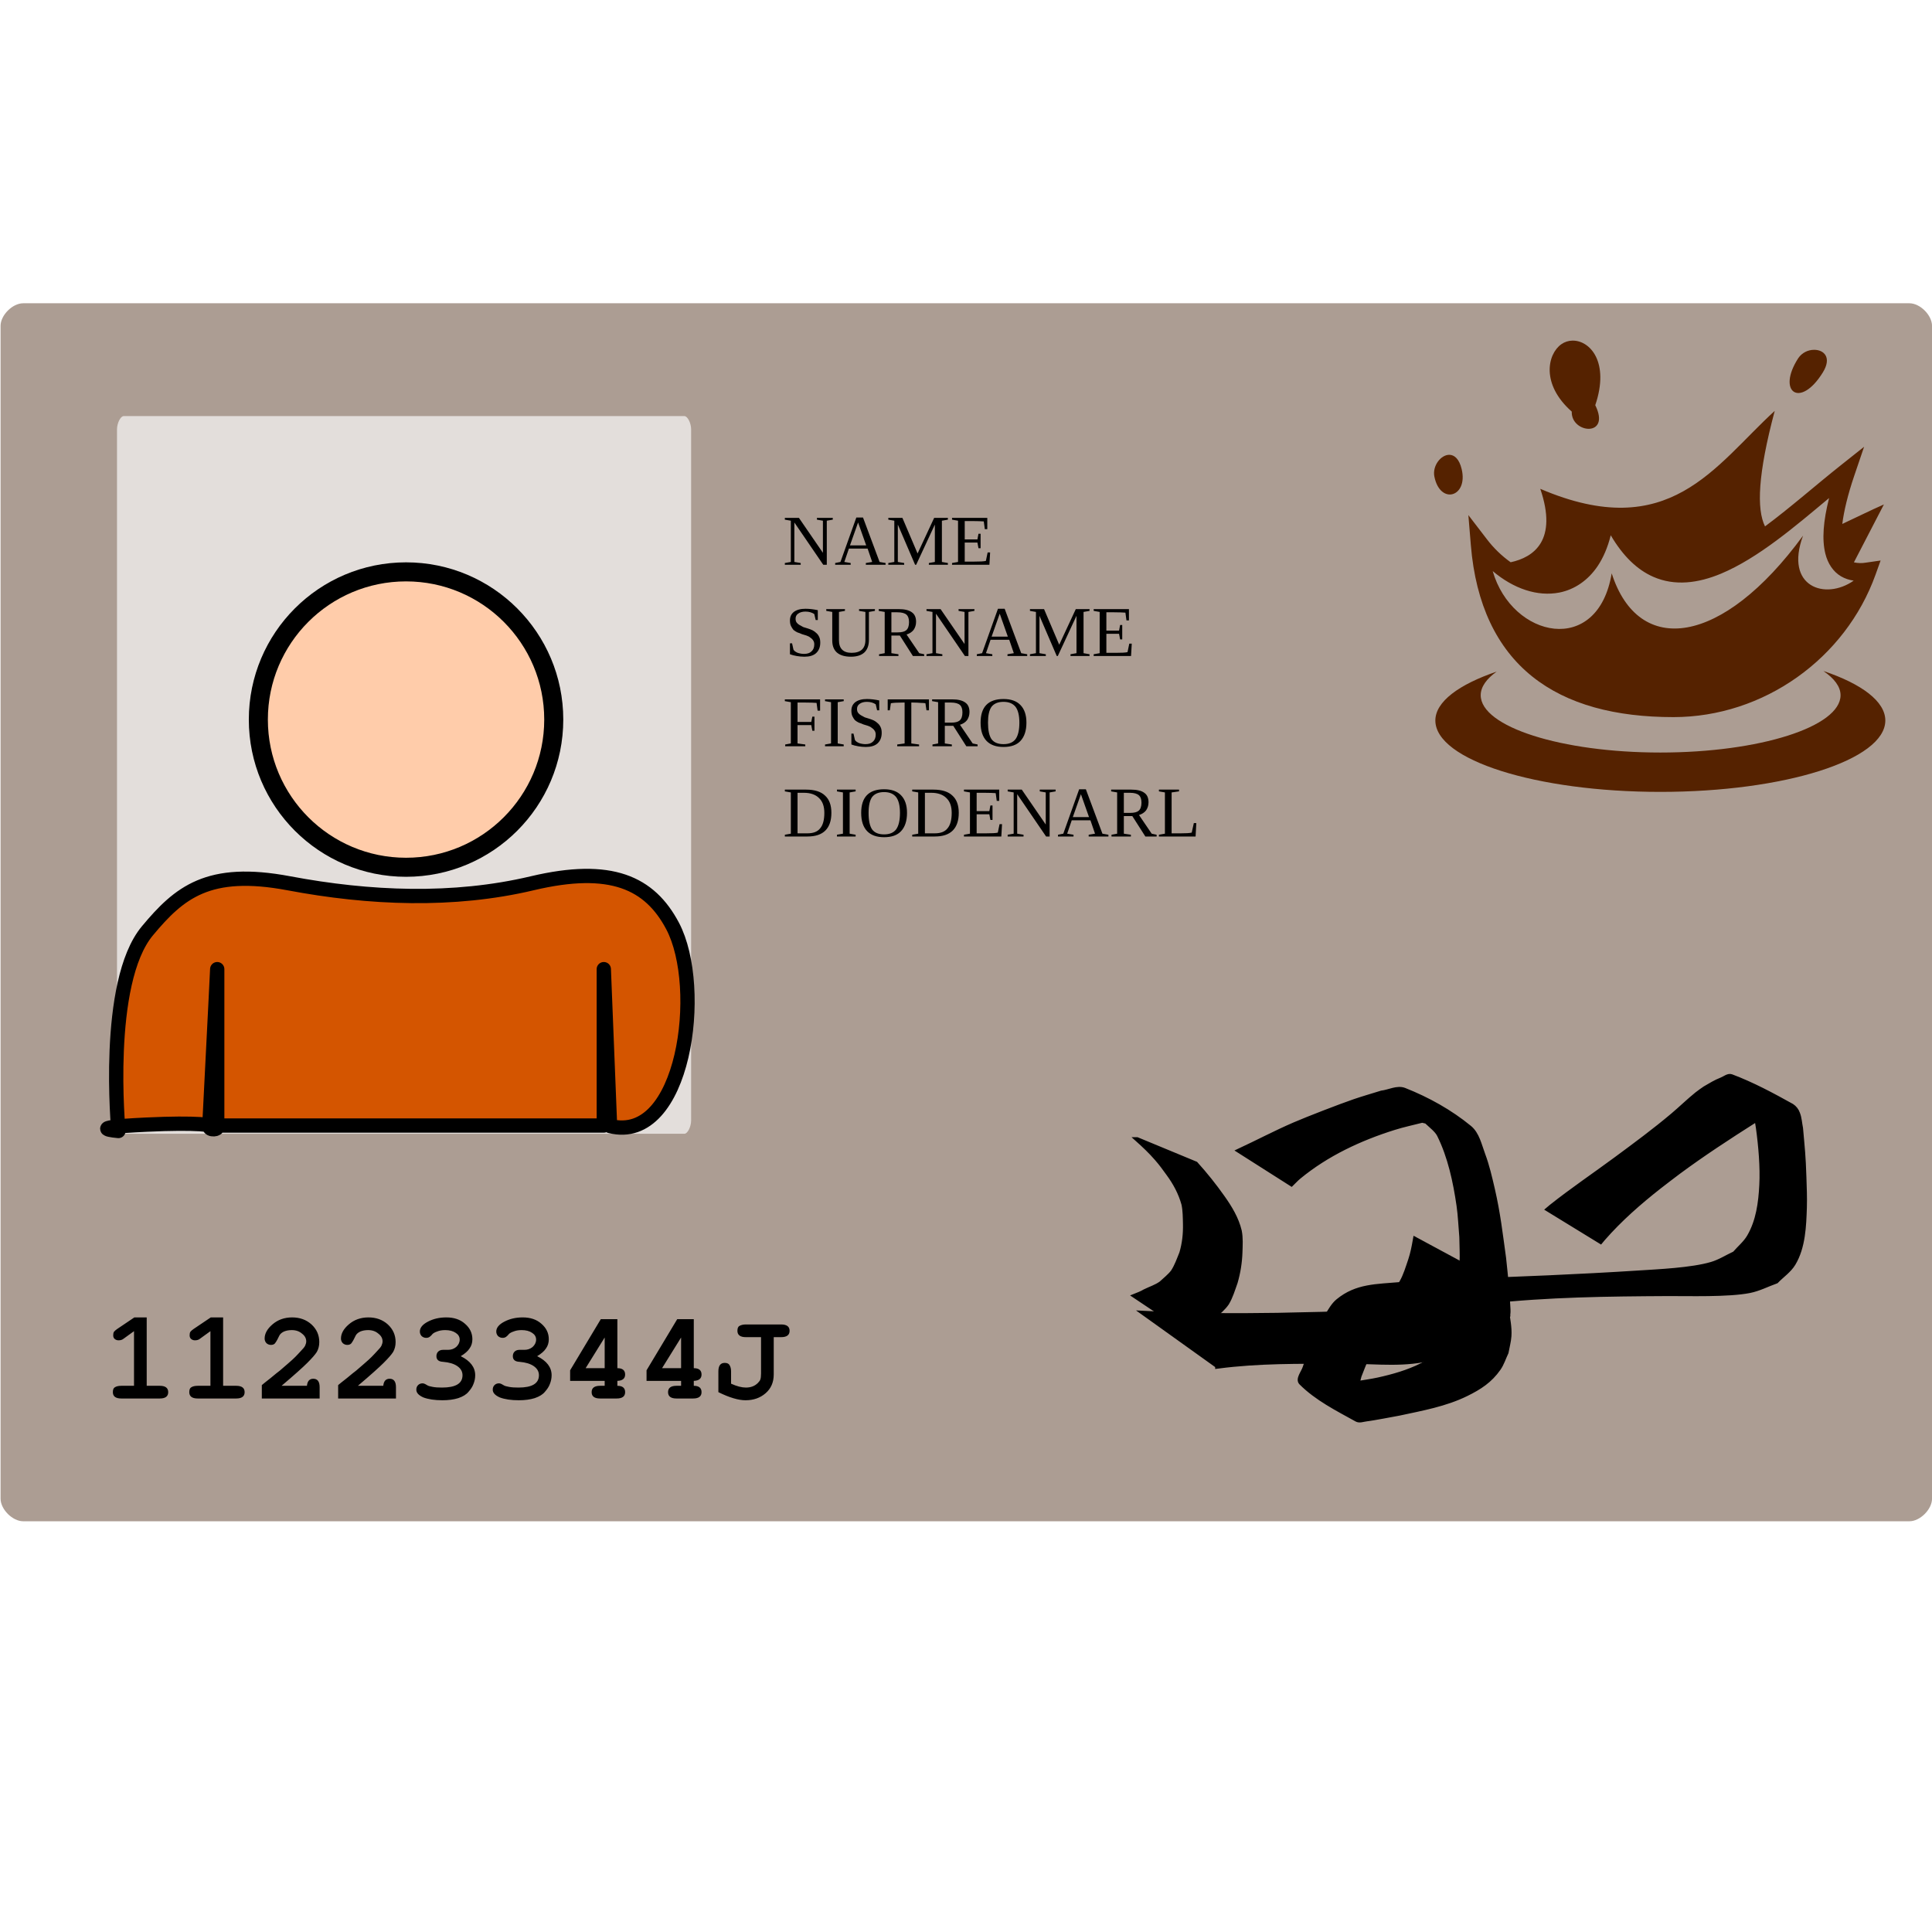
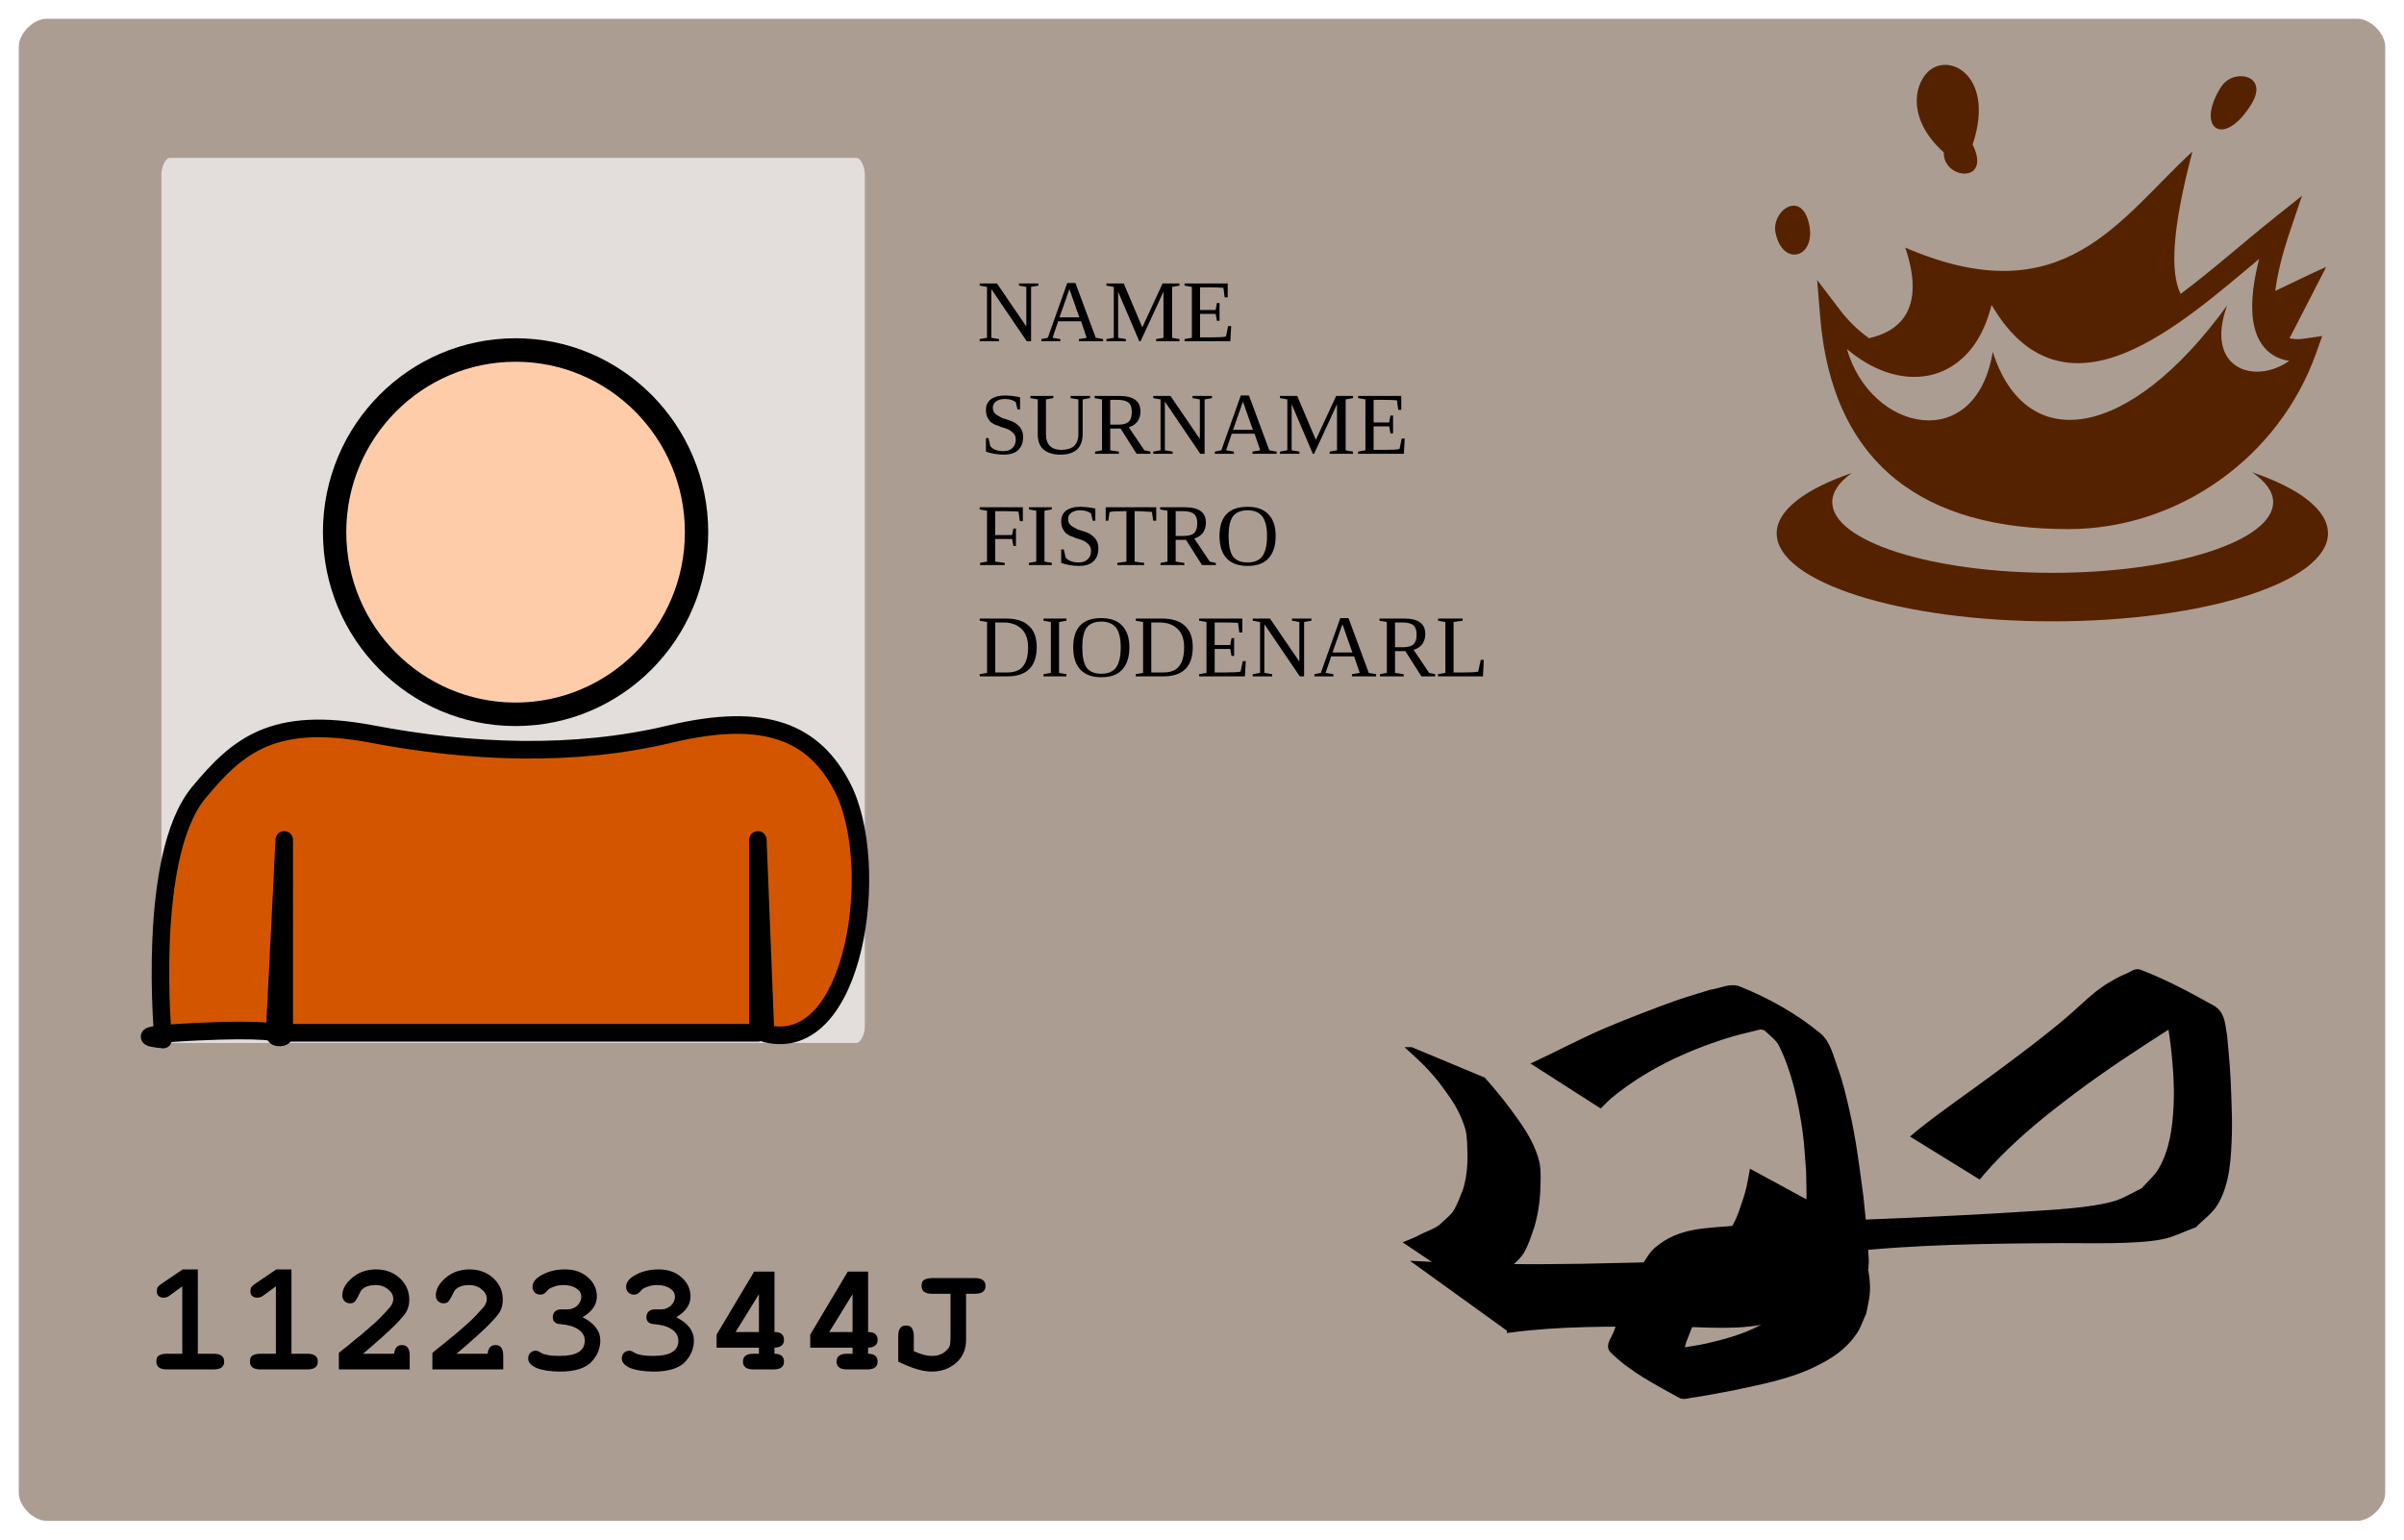
- <svg xmlns="http://www.w3.org/2000/svg" viewBox="0 0 16.933 16.933">
-   <g transform="translate(.025 2.71)">
-     <g transform="translate(-.02 -.052) scale(.19776)">
-       <path fill="#ac9d93" d="M1 0C.529 0 0 .529 0 1v51.98c0 .471.529 1 1 1h83.6c.471 0 1-.529 1-1V1c0-.471-.529-1-1-1z" />
-       <text xml:space="preserve" x="34.663" y="19.633" stroke-width=".265" font-size="3.175">
-         <tspan x="34.663" y="19.633">FISTRO</tspan>
-       </text>
-       <text xml:space="preserve" x="34.663" y="23.634" stroke-width=".265" font-size="3.175" transform="scale(1.00002 .99998)">
-         <tspan x="34.663" y="23.634">DIODENARL</tspan>
-       </text>
-       <path fill="#e3dedb" d="M5.457 5c-.14 0-.297.311-.297.59v30.627c0 .278.157.59.297.59h24.85c.14 0 .298-.312.298-.59V5.589c0-.278-.158-.589-.298-.589Z" />
-       <text xml:space="preserve" x="34.922" y="10.25" fill="#ac9d93" stroke-width=".265" font-size="3.175">
-         <tspan x="34.922" y="10.25">NBAM</tspan>
-       </text>
-       <text xml:space="preserve" x="34.663" y="11.592" stroke-width=".265" font-size="3.175">
-         <tspan x="34.663" y="11.592">NAME</tspan>
-       </text>
-       <text xml:space="preserve" x="34.766" y="15.633" stroke-width=".265" font-size="3.175">
-         <tspan x="34.766" y="15.633">SURNAME</tspan>
-       </text>
-       <text xml:space="preserve" x="4.507" y="48.537" stroke-width=".265" font-size="5.644">
-         <tspan x="4.507" y="48.537" font-family="FreeMono" font-weight="700" style="-inkscape-font-specification:&quot;FreeMono Bold&quot;">11223344J</tspan>
-       </text>
-       <g stroke="#000" stroke-linecap="round" stroke-linejoin="round" transform="translate(-13.296 9.9) scale(.39537)">
-         <circle cx="79.081" cy="21.625" r="16.557" fill="#fca" stroke-width="2.135" />
-         <path fill="#d45500" stroke-width="1.602" d="M46.84 67.743s-4.33-.364 3.126-.712c11.62-.54 7.01 1.22 7.062.198.655-12.785.887-17.627.887-17.627V67.13h43.333V49.602l.702 17.59c8.323 2.078 10.67-15.503 7.01-22.428-2.562-4.847-6.902-6.883-15.737-4.788-8.835 2.095-18.242 1.704-27.284 0-9.041-1.703-12.28 1.049-15.85 5.33-4.84 5.803-3.249 22.437-3.249 22.437z" />
-       </g>
-       <path fill="#520" d="M69.67 1.655a.876.876 0 0 0-.5.161c-.613.435-.912 1.771.463 2.985-.037.976 1.752 1.152 1.042-.284.645-1.907-.23-2.87-1.004-2.862zm10.707.408a.847.847 0 0 0-.704.368c-.97 1.498.08 2.262 1.086.637.413-.667.051-1.006-.382-1.005zm-1.75 2.708c-2.66 2.427-4.657 5.906-10.389 3.453.78 2.282-.284 3.033-1.313 3.254a4.91 4.91 0 0 1-1.065-1.036l-.809-1.054.11 1.333c.216 2.627 1.157 4.567 2.718 5.818 1.56 1.251 3.697 1.802 6.26 1.802 4.001 0 7.625-2.599 8.958-6.315l.224-.625-.646.093a1.37 1.37 0 0 1-.537-.012l1.329-2.566c-.6.262-1.231.58-1.844.864.072-.569.24-1.286.533-2.145l.433-1.275-1.045.83c-1.068.847-2.216 1.86-3.346 2.698-.376-.762-.32-2.307.43-5.117zM64.203 6.716c-.372 0-.755.49-.658.968.259 1.268 1.502.904 1.21-.33-.109-.461-.328-.638-.552-.638zm16.835 1.916c-.26 1.03-.322 1.836-.165 2.468.108.435.346.798.695 1.002.171.1.36.163.56.191-1.254.883-3.083.282-2.245-1.993-3.573 4.89-7.286 5.39-8.48 1.669-.612 3.696-4.417 2.878-5.274-.1.923.78 1.984 1.144 2.964.95.656-.132 1.257-.53 1.688-1.171.251-.374.446-.83.58-1.366.545.928 1.174 1.528 1.88 1.839.96.424 2.001.282 3.006-.137 1.645-.687 3.287-2.097 4.791-3.352zm-.252 7.666c.478.326.76.692.76 1.072 0 1.398-3.59 2.541-7.986 2.541s-7.962-1.143-7.962-2.541c0-.369.259-.73.71-1.047-1.669.568-2.72 1.332-2.72 2.168 0 1.75 4.47 3.164 9.972 3.164s9.97-1.414 9.97-3.164c0-.844-1.044-1.623-2.744-2.193Z" />
-       <g stroke="#000" stroke-width=".265">
-         <path d="M53.962 47.08c1.785-.232 3.59-.216 5.386-.207 1.217-.038 2.46.15 3.669-.068.616-.111.705-.192 1.25-.445.435-.264.824-.584 1.104-1.014.218-.335.342-.722.475-1.095.103-.292.192-.588.279-.885L62.72 41.53c-.052.296-.11.592-.205.878-.116.337-.219.699-.4 1.008-.225.384-.552.67-.927.903-.168.078-.33.171-.504.233-.697.247-1.435.26-2.165.28-.64.02-1.281.022-1.922.043-1.944.03-3.887.02-5.83-.083l3.195 2.287z" />
-         <path stroke-width=".188" d="M50.37 37.053c.303.271.599.55.865.858.23.265.313.39.518.67.302.41.54.855.676 1.346.062.29.06.588.067.883.01.435-.037.862-.16 1.278-.114.282-.215.576-.382.832-.147.193-.343.342-.519.507-.222.163-.49.243-.734.365-.14.086-.293.139-.443.2l2.332 1.559c.152-.064.295-.145.437-.23.262-.132.533-.252.767-.433.2-.176.409-.35.56-.57.173-.286.264-.608.377-.92a5.4 5.4 0 0 0 .214-1.338c.01-.315.031-.632-.03-.944-.13-.549-.426-1.036-.75-1.493a15.84 15.84 0 0 0-1.194-1.493l-2.6-1.077zm6.841 1.99c.112-.108.216-.225.336-.323 1.23-1.013 2.695-1.697 4.207-2.172.41-.13.833-.217 1.25-.325 2.704.69.042-.683-.037-.526-.211.42.58.747.788 1.167.477.96.713 2.071.865 3.121.067.463.083.932.124 1.398.003.38.03.76.01 1.14a3.73 3.73 0 0 1-.109.737c-.029.111-.072.232-.161.304-.034.029-.133-.114-.093-.095 2.361 1.14 2.738 1.955 2.233.985-.134-1.01-.002-.28-2.504-1.203-.099-.037.156.146.204.24a2.4 2.4 0 0 1 .187.521c.17.667.11.65.038 1.336-.097.22-.158.459-.29.659-.32.486-.767.796-1.278 1.056-.595.303-1.276.495-1.924.638-.325.071-.657.113-.985.17-.25.028-1.267.156-1.572.147-.167-.006-.64-.172-.495-.088.658.378 1.309.834 2.052.983.19.038-.05-.387-.027-.579.032-.27.129-.53.193-.795.204-.51.383-1.033.686-1.497.135-.207.278-.415.467-.574.622-.523 1.512-.73 2.267-.884.755-.154 1.524-.228 2.286-.342 2.646-.291 5.308-.322 7.966-.336.88-.005 2.679.053 3.621-.135.412-.082.79-.281 1.185-.422.254-.262.573-.474.761-.786.438-.73.47-1.673.497-2.483.014-.448-.005-.897-.02-1.346-.032-.973-.068-1.246-.15-2.173-.045-.219-.052-.449-.135-.656a.666.666 0 0 0-.262-.336c-.87-.484-1.752-.959-2.683-1.308-.143-.053-.294.084-.436.14-.277.109-.485.24-.74.388-.118.084-.24.163-.353.254-.369.297-.707.63-1.07.936-.815.688-1.672 1.319-2.529 1.952-.952.703-1.935 1.366-2.862 2.102l-.148.125 2.342 1.436.115-.138c.744-.853 1.6-1.601 2.489-2.3.283-.216.562-.437.848-.648 1.093-.809 2.233-1.552 3.38-2.28.215-.12.45-.267.688-.337.126-.037.484.02.387-.067-.553-.492-1.237-.811-1.845-1.232-.139-.096.332.123.435.256.153.197.197.457.295.686.061.338.136.675.184 1.015.109.78.192 1.745.15 2.529-.04.78-.145 1.595-.55 2.287-.165.283-.428.495-.642.743-.339.157-.658.365-1.016.47-.886.263-2.388.327-3.246.383-2.644.17-5.293.275-7.941.367-.866.048-1.734.066-2.598.144-1.06.095-1.948.062-2.775.742-.202.166-.335.403-.47.627-.203.334-.548 1.189-.694 1.537-.103.263-.221.52-.307.79-.071.221-.33.514-.165.68.695.697 1.604 1.15 2.465 1.628.126.07.29 0 .433-.016.273-.031 1.238-.215 1.452-.255 1.011-.218 2.042-.4 2.98-.861.587-.289 1.051-.588 1.43-1.13.151-.215.228-.474.342-.712.043-.243.112-.483.129-.729.027-.405-.063-.761-.108-1.156-.013-.113.073-.285-.026-.341-.825-.472-1.717-.824-2.605-1.162-.058-.021.02.122.03.182.223 1.172.026.468 2.563 1.707.063.031.087-.119.097-.189.02-.146.001-.295-.006-.442a22.24 22.24 0 0 0-.059-.846c-.036-.403-.082-.806-.123-1.21-.15-1.082-.25-1.975-.497-3.049-.12-.517-.239-1.038-.425-1.535-.157-.419-.254-.915-.6-1.2-.859-.705-1.854-1.258-2.888-1.667-.318-.126-.68.082-1.019.123-.4.125-.805.24-1.202.376-.64.22-2.042.762-2.659 1.028-.834.36-1.637.785-2.46 1.168l2.332 1.483z" />
-       </g>
-     </g>
+ <svg xmlns="http://www.w3.org/2000/svg" width="128" height="82">
+   <path fill="#ac9d93" d="M2.472 1C1.779 1 1 1.784 1 2.482v77.036C1 80.216 1.779 81 2.472 81h123.056c.693 0 1.472-.784 1.472-1.482V2.482c0-.698-.779-1.482-1.472-1.482z" />
+   <text xml:space="preserve" x="34.663" y="19.633" stroke-width=".265" font-size="3.175" transform="matrix(1.47196 0 0 1.48203 1 1)">
+     <tspan x="34.663" y="19.633">FISTRO</tspan>
+   </text>
+   <text xml:space="preserve" x="34.663" y="23.634" stroke-width=".265" font-size="3.175" transform="matrix(1.472 0 0 1.482 1 1)">
+     <tspan x="34.663" y="23.634">DIODENARL</tspan>
+   </text>
+   <path fill="#e3dedb" d="M9.033 8.41c-.207 0-.438.461-.438.875v45.39c0 .412.231.874.438.874H45.61c.206 0 .438-.462.438-.874V9.283c0-.412-.232-.873-.438-.873z" />
+   <text xml:space="preserve" x="34.922" y="10.25" fill="#ac9d93" stroke-width=".265" font-size="3.175" transform="matrix(1.47196 0 0 1.48203 1 1)">
+     <tspan x="34.922" y="10.25">NBAM</tspan>
+   </text>
+   <text xml:space="preserve" x="34.663" y="11.592" stroke-width=".265" font-size="3.175" transform="matrix(1.47196 0 0 1.48203 1 1)">
+     <tspan x="34.663" y="11.592">NAME</tspan>
+   </text>
+   <text xml:space="preserve" x="34.766" y="15.633" stroke-width=".265" font-size="3.175" transform="matrix(1.47196 0 0 1.48203 1 1)">
+     <tspan x="34.766" y="15.633">SURNAME</tspan>
+   </text>
+   <text xml:space="preserve" x="4.507" y="48.537" stroke-width=".265" font-size="5.644" transform="matrix(1.47196 0 0 1.48203 1 1)">
+     <tspan x="4.507" y="48.537" font-family="FreeMono" font-weight="700" style="-inkscape-font-specification:'FreeMono Bold'">11223344J</tspan>
+   </text>
+   <g stroke="#000" stroke-linecap="round" stroke-linejoin="round" transform="matrix(.58197 0 0 .58595 -18.571 15.672)">
+     <circle cx="79.081" cy="21.625" r="16.557" fill="#fca" stroke-width="2.135" />
+     <path fill="#d45500" stroke-width="1.602" d="M46.84 67.743s-4.33-.364 3.126-.712c11.62-.54 7.01 1.22 7.062.198.655-12.785.887-17.627.887-17.627V67.13h43.333V49.602l.702 17.59c8.323 2.078 10.67-15.503 7.01-22.428-2.562-4.847-6.902-6.883-15.737-4.788-8.835 2.095-18.242 1.704-27.284 0-9.041-1.703-12.28 1.049-15.85 5.33-4.84 5.803-3.249 22.437-3.249 22.437z" />
+   </g>
+   <path fill="#520" d="M103.552 3.453a1.29 1.298 0 0 0-.736.238c-.903.645-1.343 2.625.681 4.424-.054 1.447 2.58 1.708 1.534-.42.95-2.827-.339-4.254-1.478-4.242zm15.76.604a1.247 1.255 0 0 0-1.036.546c-1.428 2.22.117 3.352 1.598.944.608-.989.075-1.491-.562-1.49zm-2.576 4.014c-3.915 3.597-6.855 8.753-15.292 5.117 1.148 3.382-.418 4.495-1.933 4.823a7.227 7.277 0 0 1-1.568-1.536l-1.19-1.562.162 1.976c.318 3.893 1.703 6.768 4 8.622 2.297 1.854 5.442 2.67 9.215 2.67 5.89 0 11.224-3.85 13.186-9.358l.33-.926-.951.137a2.017 2.03 0 0 1-.79-.017l1.955-3.803c-.883.388-1.812.86-2.714 1.28.106-.843.353-1.906.785-3.179l.637-1.89-1.538 1.23c-1.572 1.256-3.262 2.757-4.925 4-.554-1.13-.471-3.42.632-7.584zm-21.232 2.882c-.547 0-1.11.727-.968 1.435.381 1.88 2.21 1.34 1.78-.49-.16-.682-.482-.945-.812-.945zm24.78 2.84c-.382 1.526-.473 2.72-.242 3.658.159.644.51 1.182 1.023 1.485.252.148.53.241.824.283-1.845 1.308-4.538.418-3.304-2.954-5.26 7.247-10.725 7.988-12.482 2.473-.901 5.478-6.502 4.266-7.764-.148 1.359 1.156 2.92 1.696 4.363 1.408.966-.195 1.85-.785 2.485-1.735.37-.555.656-1.23.854-2.025.802 1.376 1.728 2.265 2.767 2.726 1.413.628 2.945.418 4.425-.203 2.421-1.019 4.838-3.108 7.052-4.968zm-.37 11.361c.704.483 1.119 1.026 1.119 1.589 0 2.072-5.285 3.766-11.755 3.766-6.471 0-11.72-1.694-11.72-3.766 0-.547.381-1.082 1.045-1.552-2.457.842-4.004 1.974-4.004 3.213 0 2.594 6.58 4.69 14.679 4.69 8.098 0 14.675-2.096 14.675-4.69 0-1.25-1.537-2.405-4.039-3.25z" />
+   <g stroke="#000" stroke-width=".265">
+     <path d="M53.962 47.08c1.785-.232 3.59-.216 5.386-.207 1.217-.038 2.46.15 3.669-.068.616-.111.705-.192 1.25-.445.435-.264.824-.584 1.104-1.014.218-.335.342-.722.475-1.095.103-.292.192-.588.279-.885L62.72 41.53c-.052.296-.11.592-.205.878-.116.337-.219.699-.4 1.008-.225.384-.552.67-.927.903-.168.078-.33.171-.504.233-.697.247-1.435.26-2.165.28-.64.02-1.281.022-1.922.043-1.944.03-3.887.02-5.83-.083l3.195 2.287z" transform="matrix(1.47196 0 0 1.48203 1 1)" />
+     <path stroke-width=".188" d="M50.37 37.053c.303.271.599.55.865.858.23.265.313.39.518.67.302.41.54.855.676 1.346.062.29.06.588.067.883.01.435-.037.862-.16 1.278-.114.282-.215.576-.382.832-.147.193-.343.342-.519.507-.222.163-.49.243-.734.365-.14.086-.293.139-.443.2l2.332 1.559c.152-.064.295-.145.437-.23.262-.132.533-.252.767-.433.2-.176.409-.35.56-.57.173-.286.264-.608.377-.92a5.4 5.4 0 0 0 .214-1.338c.01-.315.031-.632-.03-.944-.13-.549-.426-1.036-.75-1.493a15.84 15.84 0 0 0-1.194-1.493l-2.6-1.077zm6.841 1.99c.112-.108.216-.225.336-.323 1.23-1.013 2.695-1.697 4.207-2.172.41-.13.833-.217 1.25-.325 2.704.69.042-.683-.037-.526-.211.42.58.747.788 1.167.477.96.713 2.071.865 3.121.067.463.083.932.124 1.398.003.38.03.76.01 1.14a3.73 3.73 0 0 1-.109.737c-.029.111-.072.232-.161.304-.034.029-.133-.114-.093-.095 2.361 1.14 2.738 1.955 2.233.985-.134-1.01-.002-.28-2.504-1.203-.099-.037.156.146.204.24a2.4 2.4 0 0 1 .187.521c.17.667.11.65.038 1.336-.097.22-.158.459-.29.659-.32.486-.767.796-1.278 1.056-.595.303-1.276.495-1.924.638-.325.071-.657.113-.985.17-.25.028-1.267.156-1.572.147-.167-.006-.64-.172-.495-.088.658.378 1.309.834 2.052.983.19.038-.05-.387-.027-.579.032-.27.129-.53.193-.795.204-.51.383-1.033.686-1.497.135-.207.278-.415.467-.574.622-.523 1.512-.73 2.267-.884.755-.154 1.524-.228 2.286-.342 2.646-.291 5.308-.322 7.966-.336.88-.005 2.679.053 3.621-.135.412-.082.79-.281 1.185-.422.254-.262.573-.474.761-.786.438-.73.47-1.673.497-2.483.014-.448-.005-.897-.02-1.346-.032-.973-.068-1.246-.15-2.173-.045-.219-.052-.449-.135-.656a.666.666 0 0 0-.262-.336c-.87-.484-1.752-.959-2.683-1.308-.143-.053-.294.084-.436.14-.277.109-.485.24-.74.388-.118.084-.24.163-.353.254-.369.297-.707.63-1.07.936-.815.688-1.672 1.319-2.529 1.952-.952.703-1.935 1.366-2.862 2.102l-.148.125 2.342 1.436.115-.138c.744-.853 1.6-1.601 2.489-2.3.283-.216.562-.437.848-.648 1.093-.809 2.233-1.552 3.38-2.28.215-.12.45-.267.688-.337.126-.037.484.02.387-.067-.553-.492-1.237-.811-1.845-1.232-.139-.096.332.123.435.256.153.197.197.457.295.686.061.338.136.675.184 1.015.109.78.192 1.745.15 2.529-.04.78-.145 1.595-.55 2.287-.165.283-.428.495-.642.743-.339.157-.658.365-1.016.47-.886.263-2.388.327-3.246.383-2.644.17-5.293.275-7.941.367-.866.048-1.734.066-2.598.144-1.06.095-1.948.062-2.775.742-.202.166-.335.403-.47.627-.203.334-.548 1.189-.694 1.537-.103.263-.221.52-.307.79-.071.221-.33.514-.165.68.695.697 1.604 1.15 2.465 1.628.126.07.29 0 .433-.016.273-.031 1.238-.215 1.452-.255 1.011-.218 2.042-.4 2.98-.861.587-.289 1.051-.588 1.43-1.13.151-.215.228-.474.342-.712.043-.243.112-.483.129-.729.027-.405-.063-.761-.108-1.156-.013-.113.073-.285-.026-.341-.825-.472-1.717-.824-2.605-1.162-.058-.021.02.122.03.182.223 1.172.026.468 2.563 1.707.063.031.087-.119.097-.189.02-.146.001-.295-.006-.442a22.24 22.24 0 0 0-.059-.846c-.036-.403-.082-.806-.123-1.21-.15-1.082-.25-1.975-.497-3.049-.12-.517-.239-1.038-.425-1.535-.157-.419-.254-.915-.6-1.2-.859-.705-1.854-1.258-2.888-1.667-.318-.126-.68.082-1.019.123-.4.125-.805.24-1.202.376-.64.22-2.042.762-2.659 1.028-.834.36-1.637.785-2.46 1.168z" transform="matrix(1.47196 0 0 1.48203 1 1)" />
  </g>
</svg>
